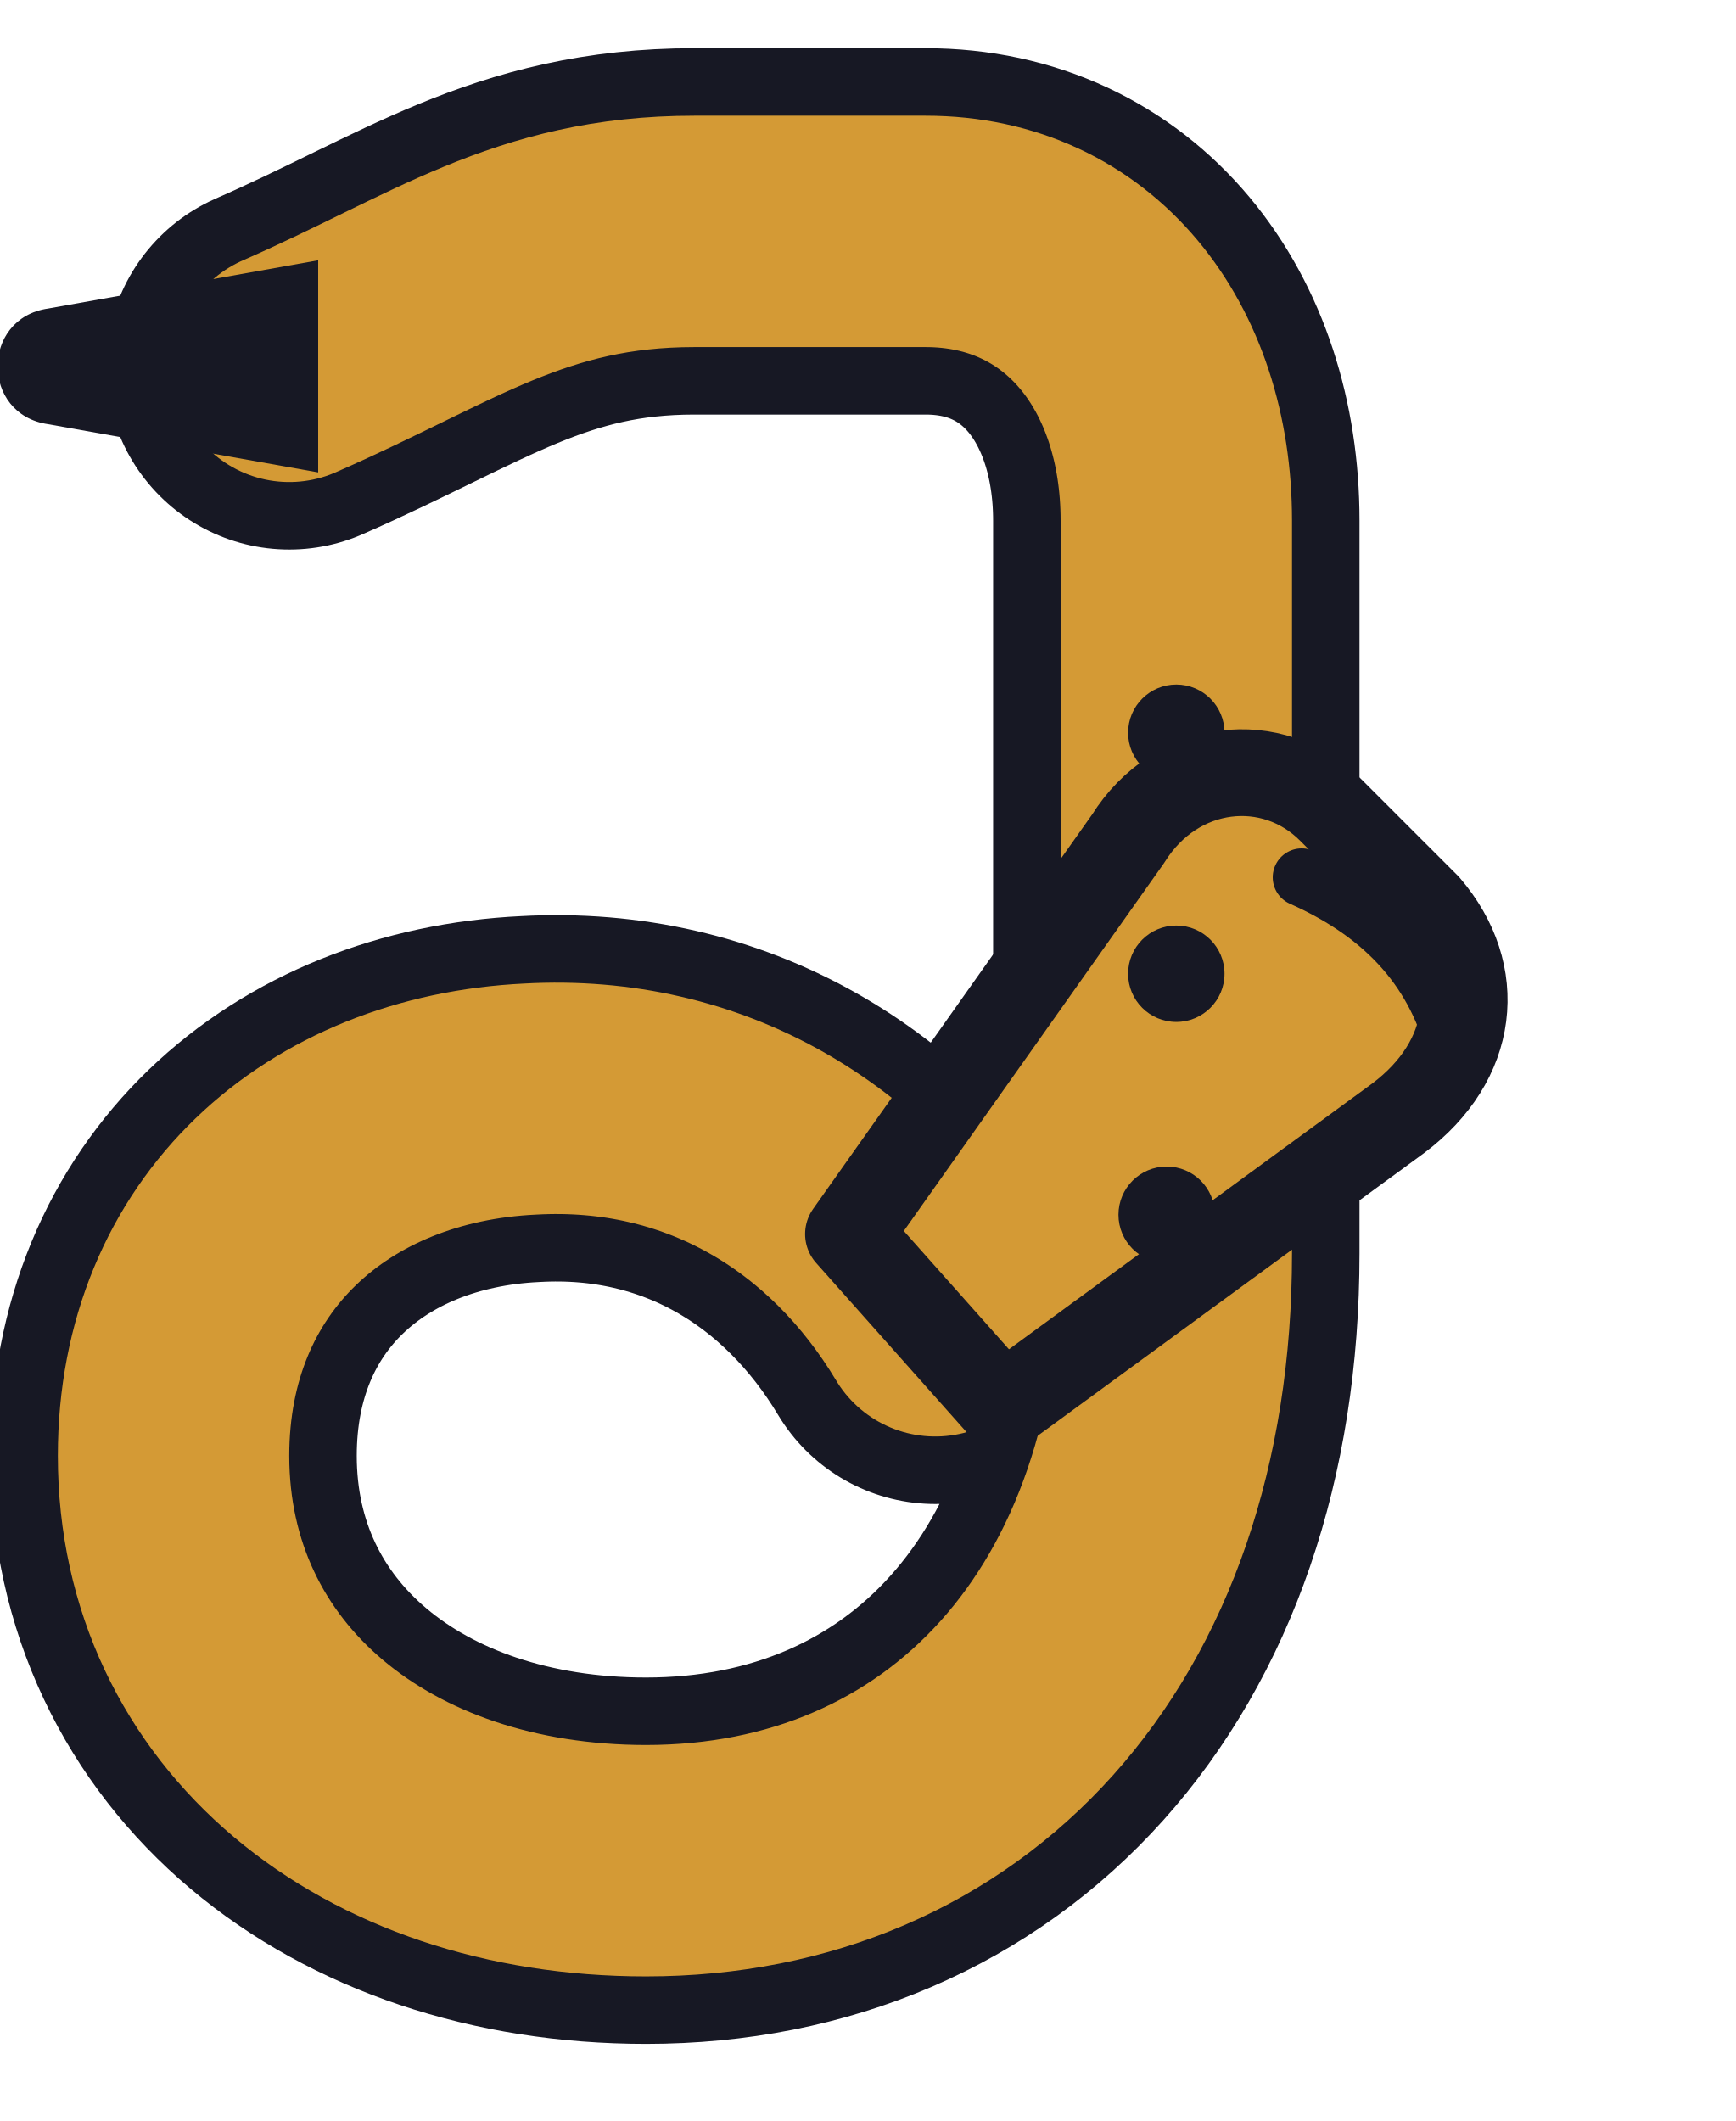
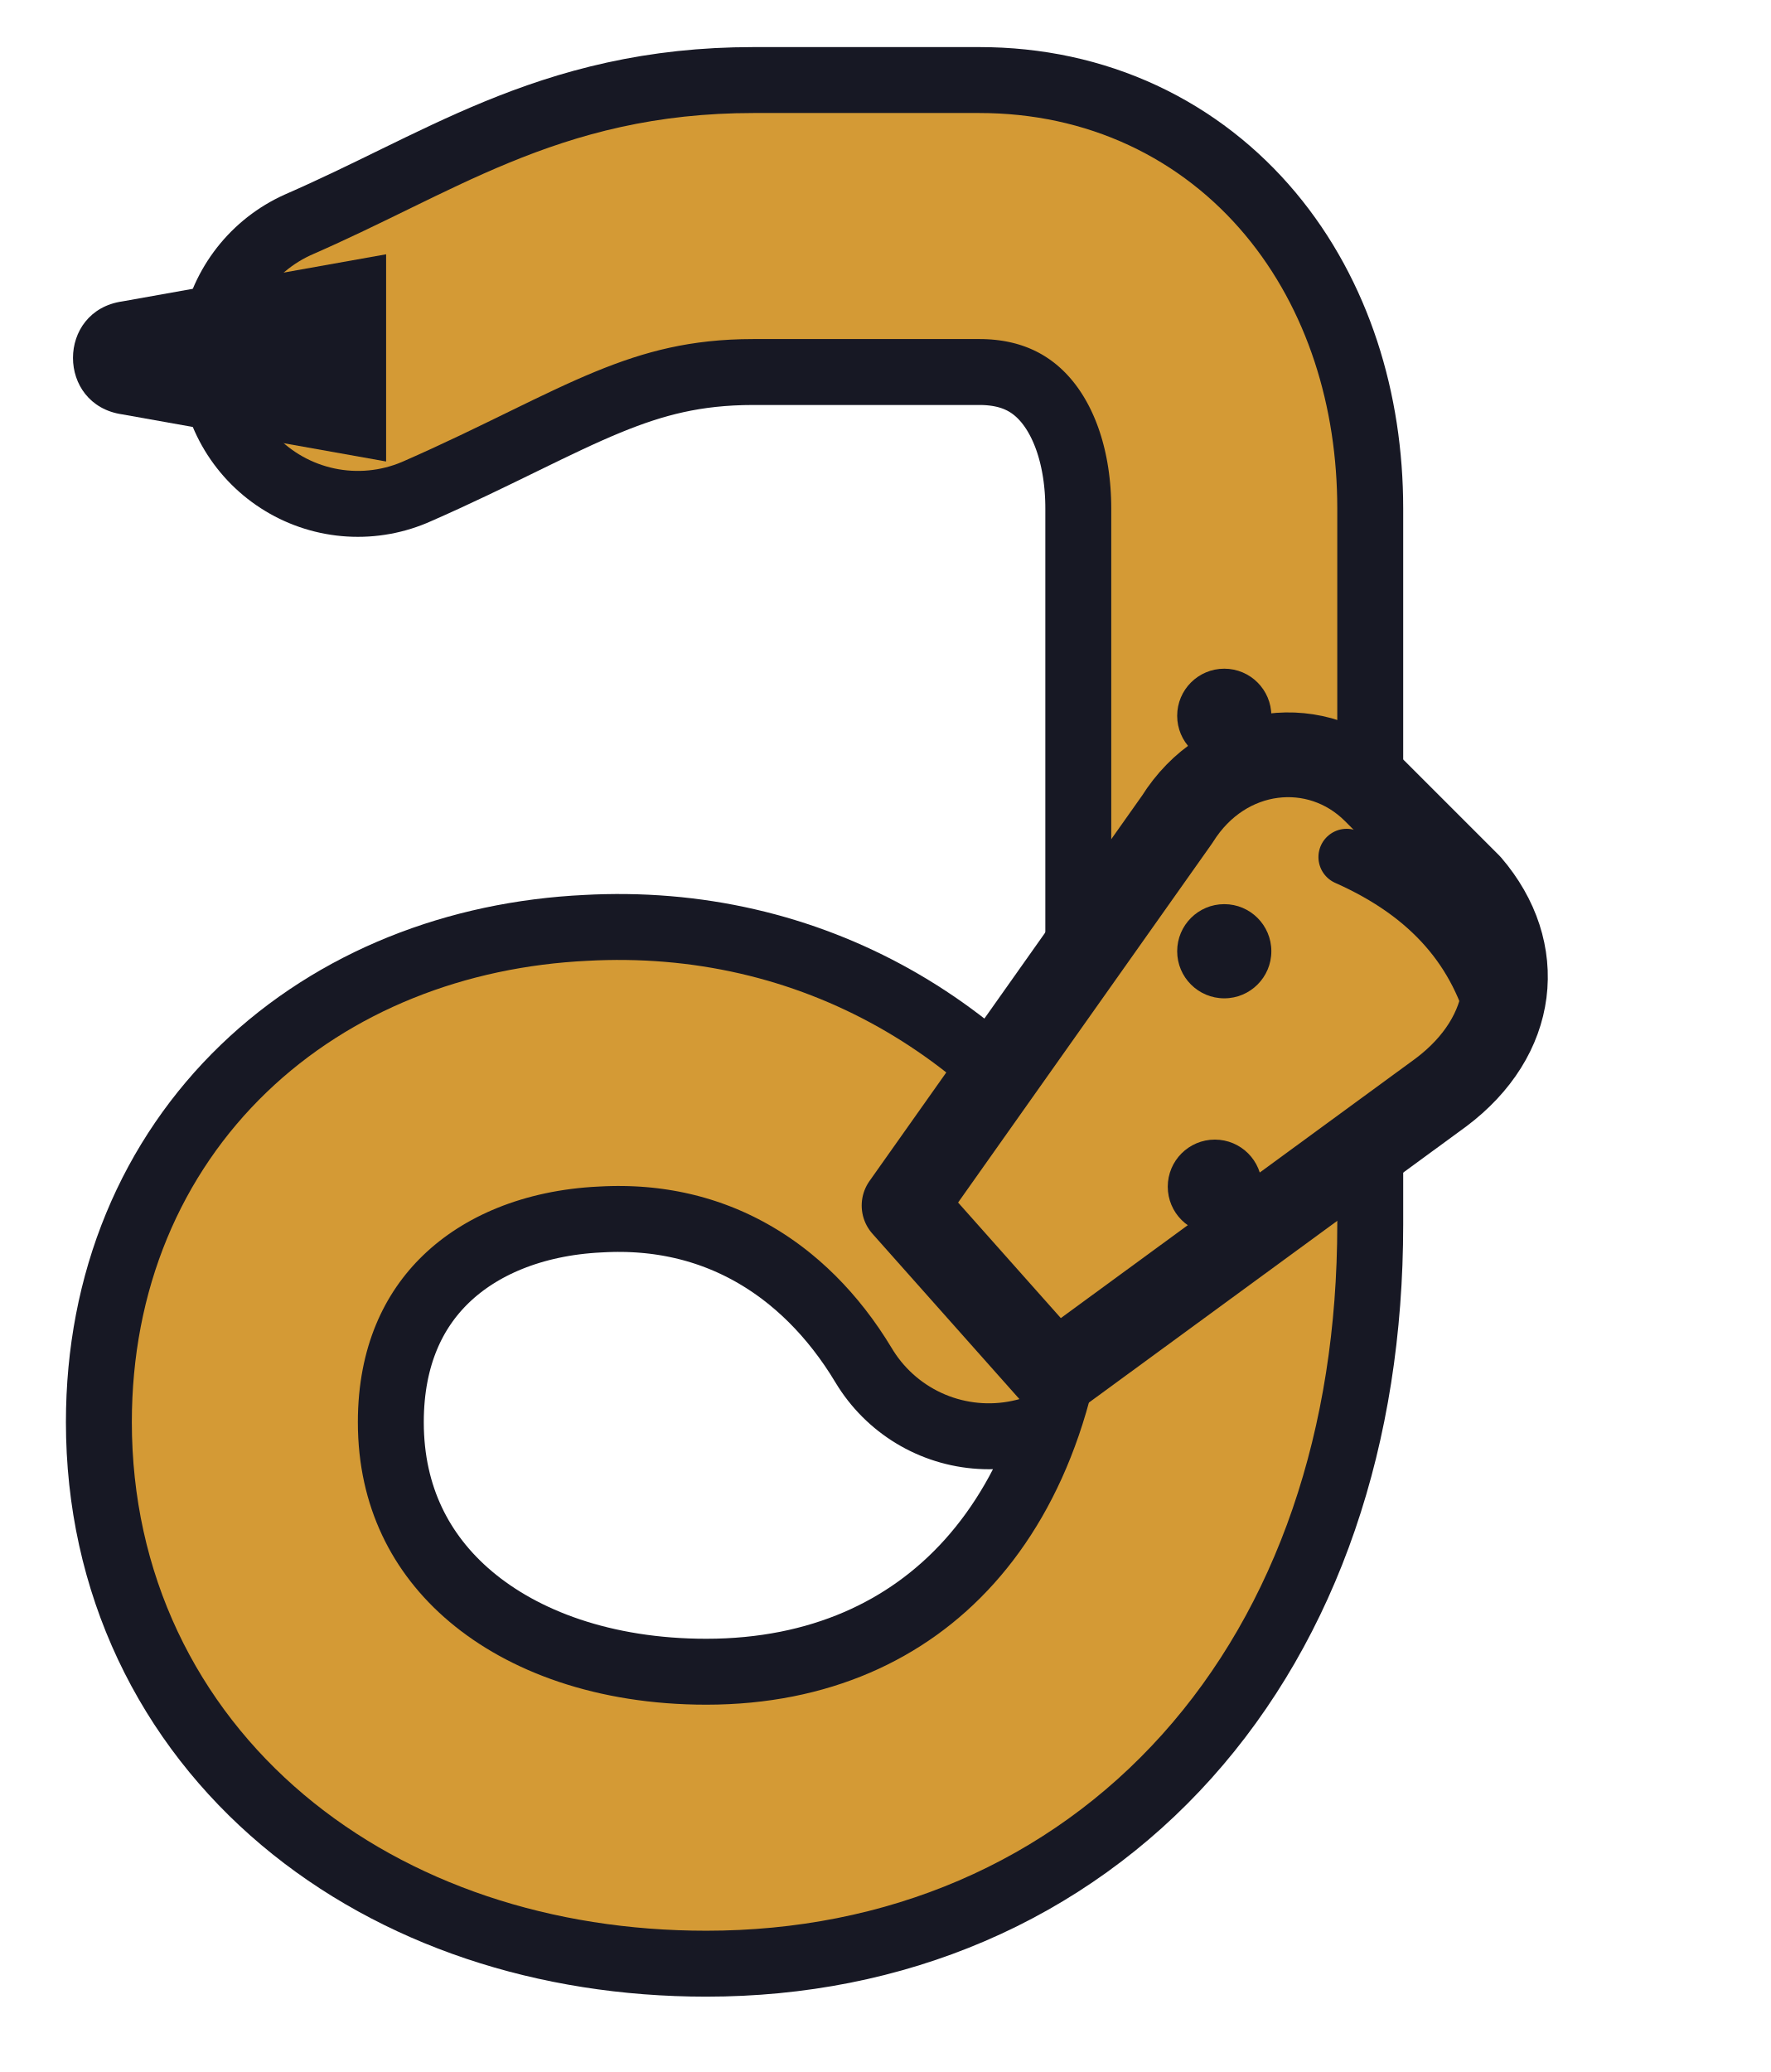
- <svg xmlns="http://www.w3.org/2000/svg" viewBox="0 0 180 220" role="img">
+ <svg xmlns="http://www.w3.org/2000/svg" viewBox="-8 0 188 220" role="img">
  <path d="M30 38C46 31 55 24 72 24h24c16 0 26 13 26 30v76c0 39-23 63-55 63-28 0-49-17-49-42 0-22 16-36 37-37 18-1 33 8 42 23" fill="none" stroke="#171824" stroke-width="38" stroke-linecap="round" stroke-linejoin="round" />
  <path d="M30 38C46 31 55 24 72 24h24c16 0 26 13 26 30v76c0 39-23 63-55 63-28 0-49-17-49-42 0-22 16-36 37-37 18-1 33 8 42 23" fill="none" stroke="#D49A35" stroke-width="24" stroke-linecap="round" stroke-linejoin="round" />
  <path d="M5 32l28-5v22L5 44c-7-1-7-11 0-12Z" fill="#171824" />
  <path d="m88 128 16 18 41-30c8-6 9-15 3-22l-10-10c-6-6-16-5-21 3l-29 41Z" fill="#D49A35" stroke="#171824" stroke-width="9" stroke-linejoin="round" />
  <path d="M135 91c9 4 14 10 16 18" fill="none" stroke="#171824" stroke-width="6" stroke-linecap="round" />
  <circle cx="122" cy="76" r="5" fill="#171824" />
  <circle cx="122" cy="101" r="5" fill="#171824" />
  <circle cx="121" cy="126" r="5" fill="#171824" />
</svg>
